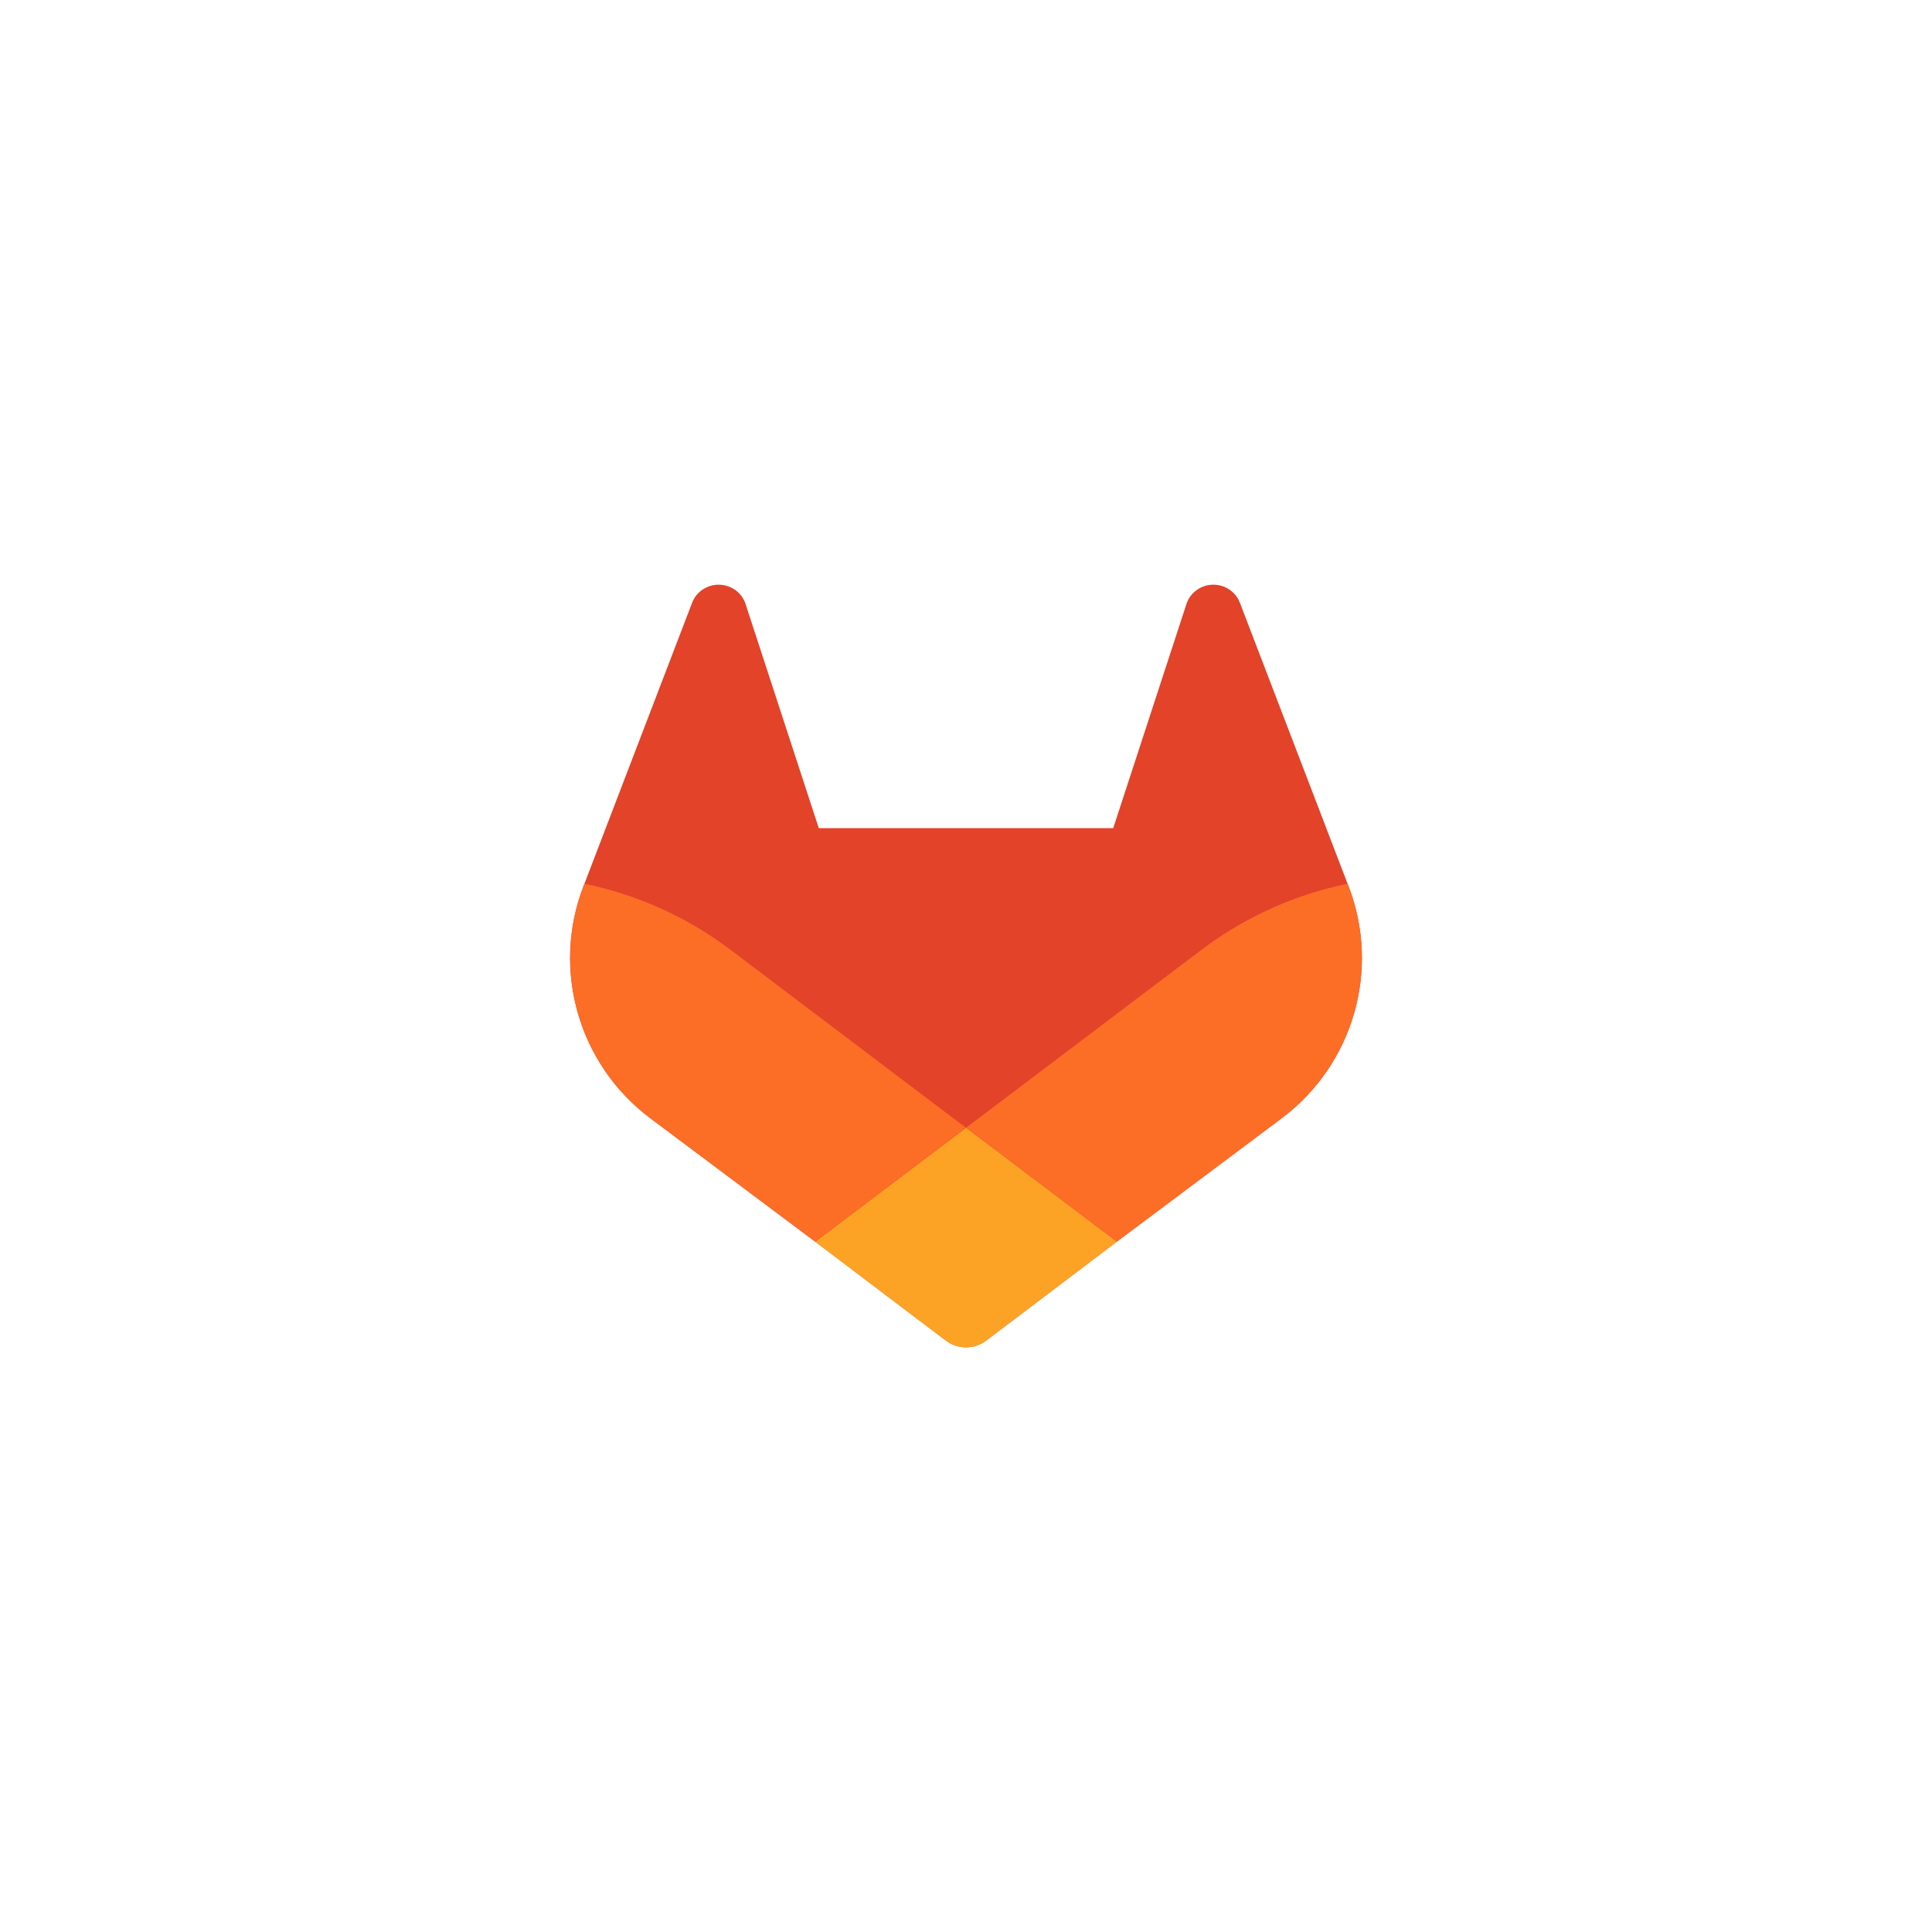
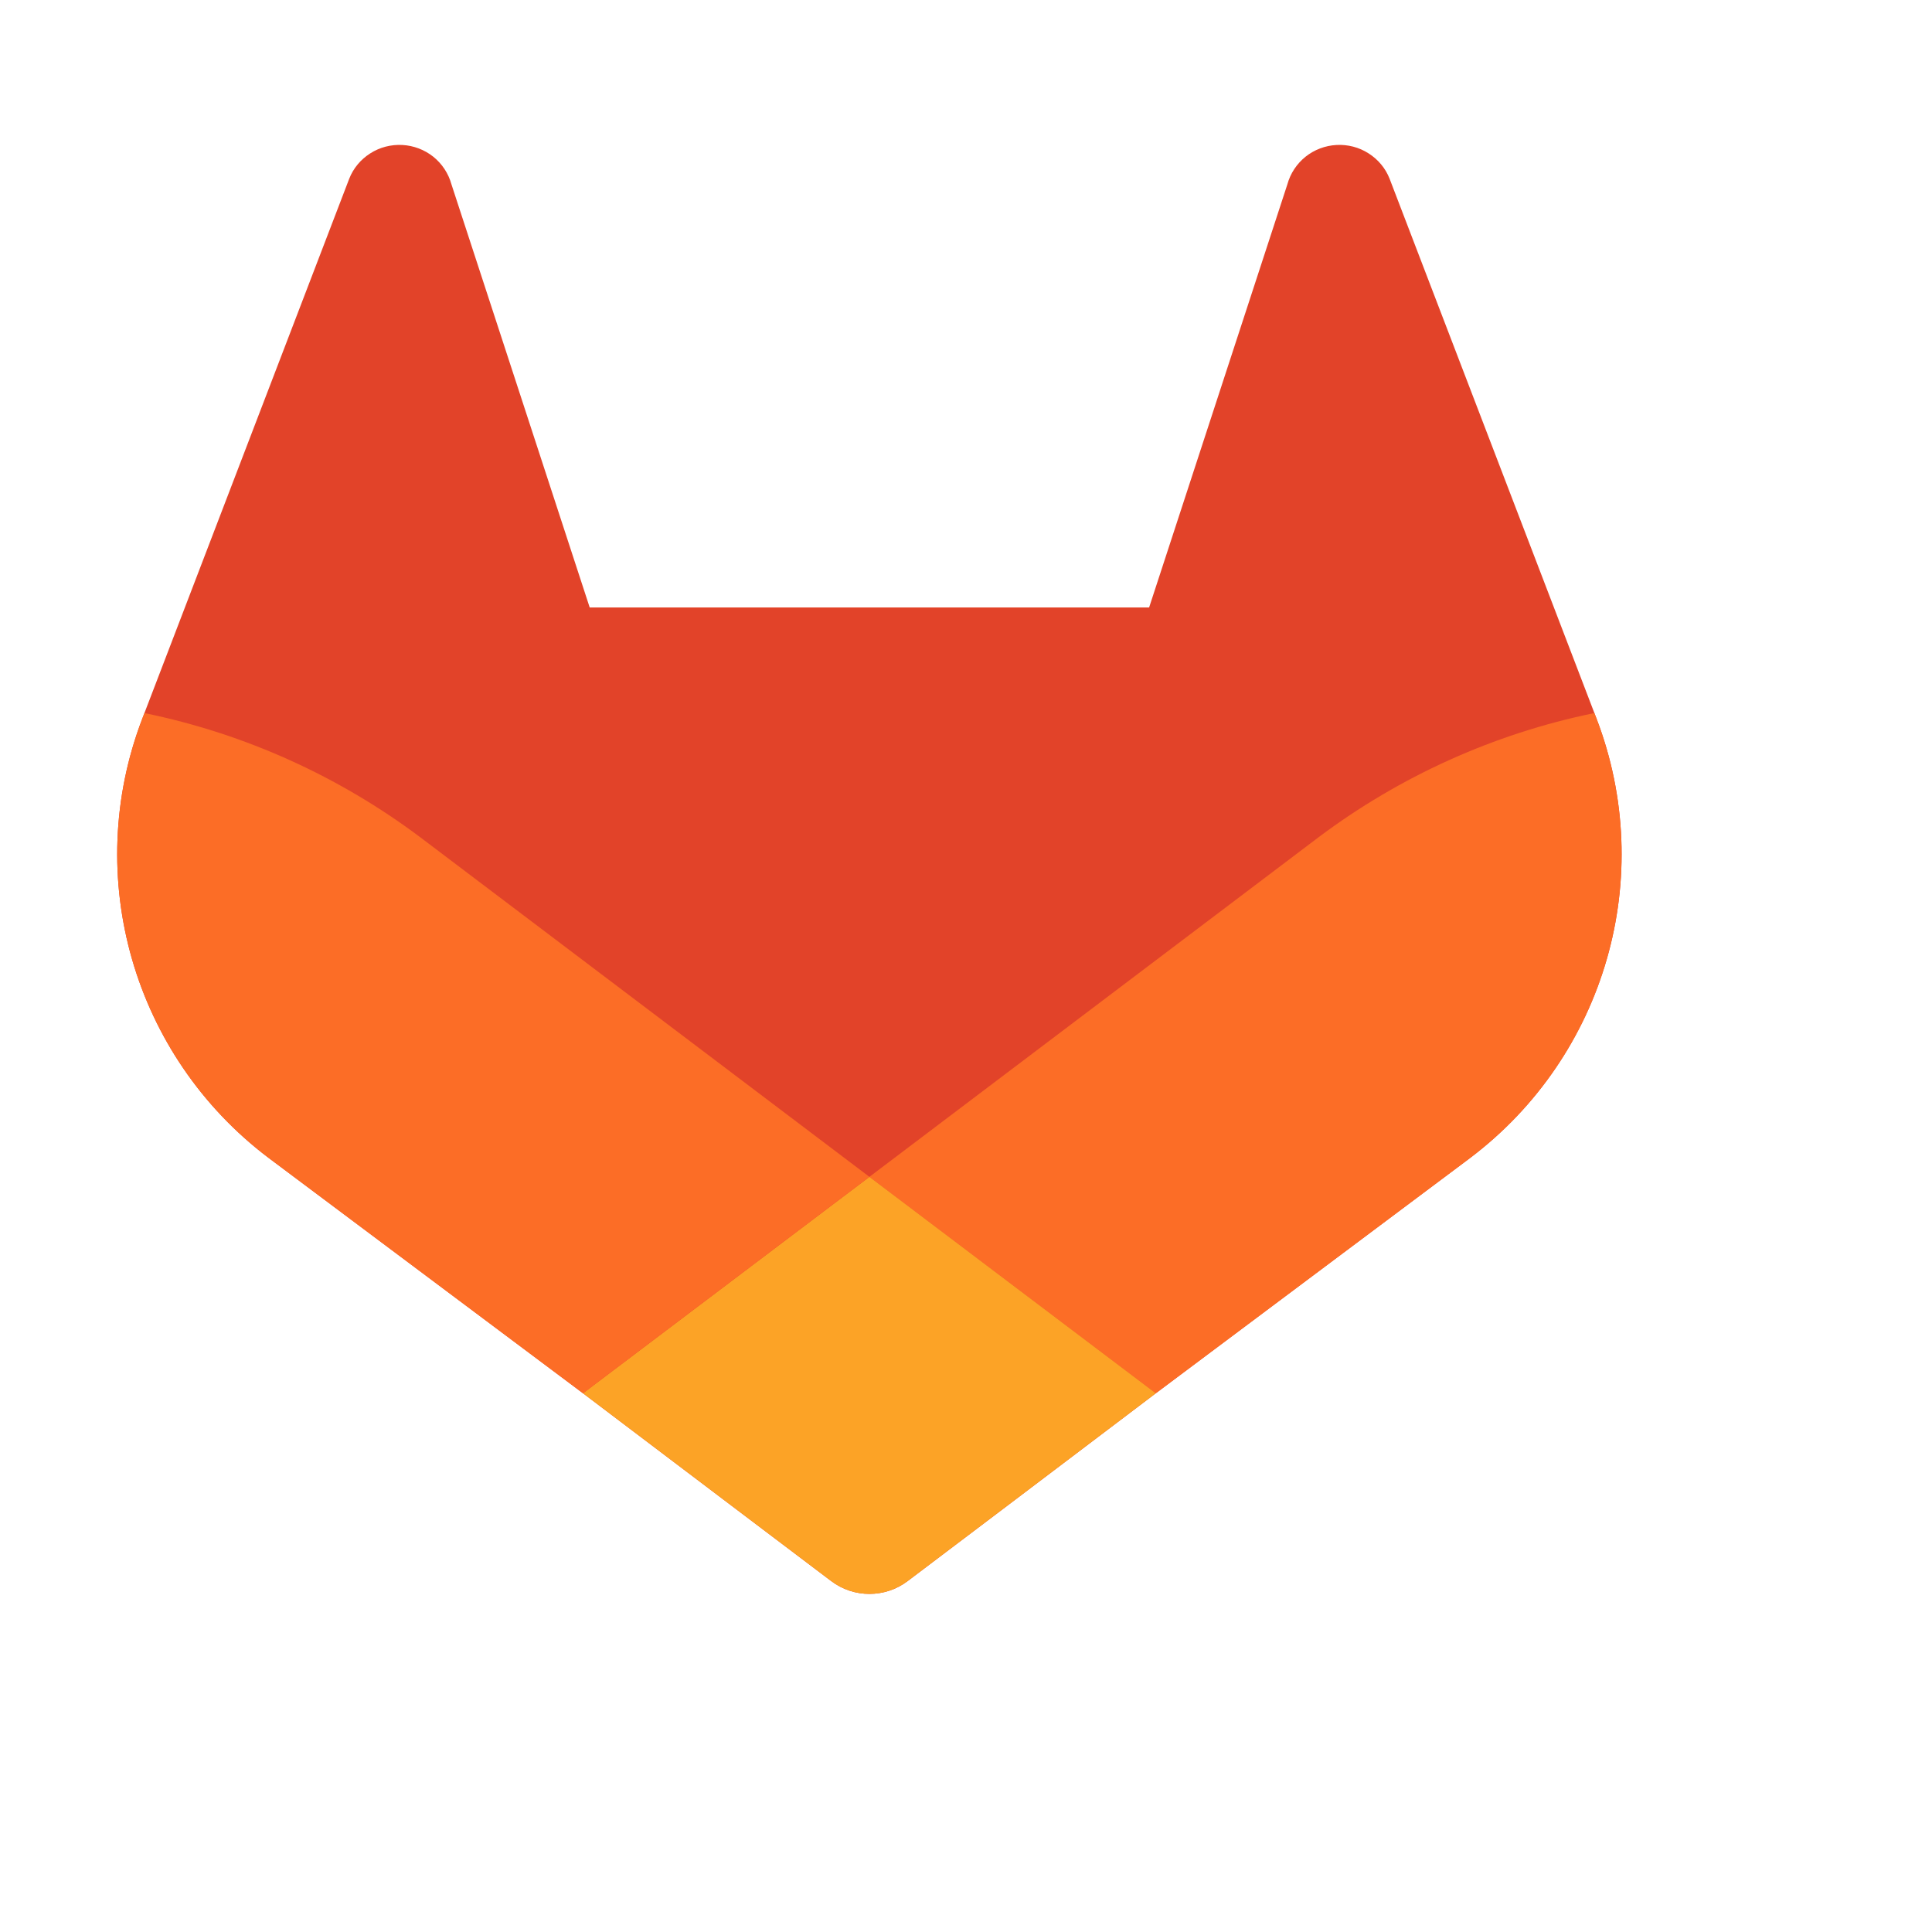
- <svg xmlns="http://www.w3.org/2000/svg" id="Layer_1" data-name="Layer 1" width="380" height="380" viewBox="0 0 380 380">
+ <svg xmlns="http://www.w3.org/2000/svg" id="Layer_1" data-name="Layer 1" width="200" height="200" viewBox="0100 100 200 200">
  <defs>
    <style>
      .cls-1 {
        fill: #fca326;
      }

      .cls-2 {
        fill: #fc6d26;
      }

      .cls-3 {
        fill: #e24329;
      }
    </style>
  </defs>
  <path class="cls-3" d="M265.264,174.372l-.213-.558-21.199-55.309c-.424-1.084-1.185-1.996-2.177-2.627-.988-.634-2.147-.933-3.323-.87-1.169.062-2.292.489-3.208,1.218-.91.736-1.566,1.73-1.875,2.853l-14.313,43.807h-57.91l-14.313-43.807c-.309-1.123-.965-2.118-1.875-2.853-.916-.729-2.039-1.156-3.208-1.218-1.175-.062-2.335.236-3.323.87-.992.63-1.753,1.543-2.177,2.627l-21.199,55.312-.213.555c-6.282,16.385-.929,34.908,13.059,45.488.026.016.049.036.076.056l.187.141,32.291,24.174,15.972,12.09,9.72,7.349c2.341,1.773,5.579,1.773,7.92,0l9.719-7.349,15.968-12.09,32.481-24.315c.03-.023.056-.043.085-.066,13.978-10.58,19.327-29.096,13.049-45.478Z" />
  <path class="cls-2" d="M265.264,174.372l-.213-.558c-10.517,2.161-20.204,6.61-28.498,12.816-.135.099-25.205,19.058-46.552,35.197,15.85,11.985,29.648,22.404,29.648,22.404l32.481-24.315c.03-.023.056-.043.085-.066,13.978-10.58,19.327-29.096,13.049-45.478Z" />
  <path class="cls-1" d="M160.35,244.231l15.972,12.09,9.72,7.349c2.341,1.773,5.579,1.773,7.92,0l9.719-7.349,15.968-12.09s-13.798-10.419-29.648-22.404c-15.853,11.985-29.651,22.404-29.651,22.404Z" />
  <path class="cls-2" d="M143.446,186.63c-8.291-6.203-17.974-10.655-28.495-12.813l-.213.555c-6.282,16.385-.929,34.908,13.059,45.488.026.016.049.036.076.056l.187.141,32.291,24.174s13.798-10.419,29.651-22.404c-21.347-16.139-46.42-35.098-46.555-35.197Z" />
</svg>
